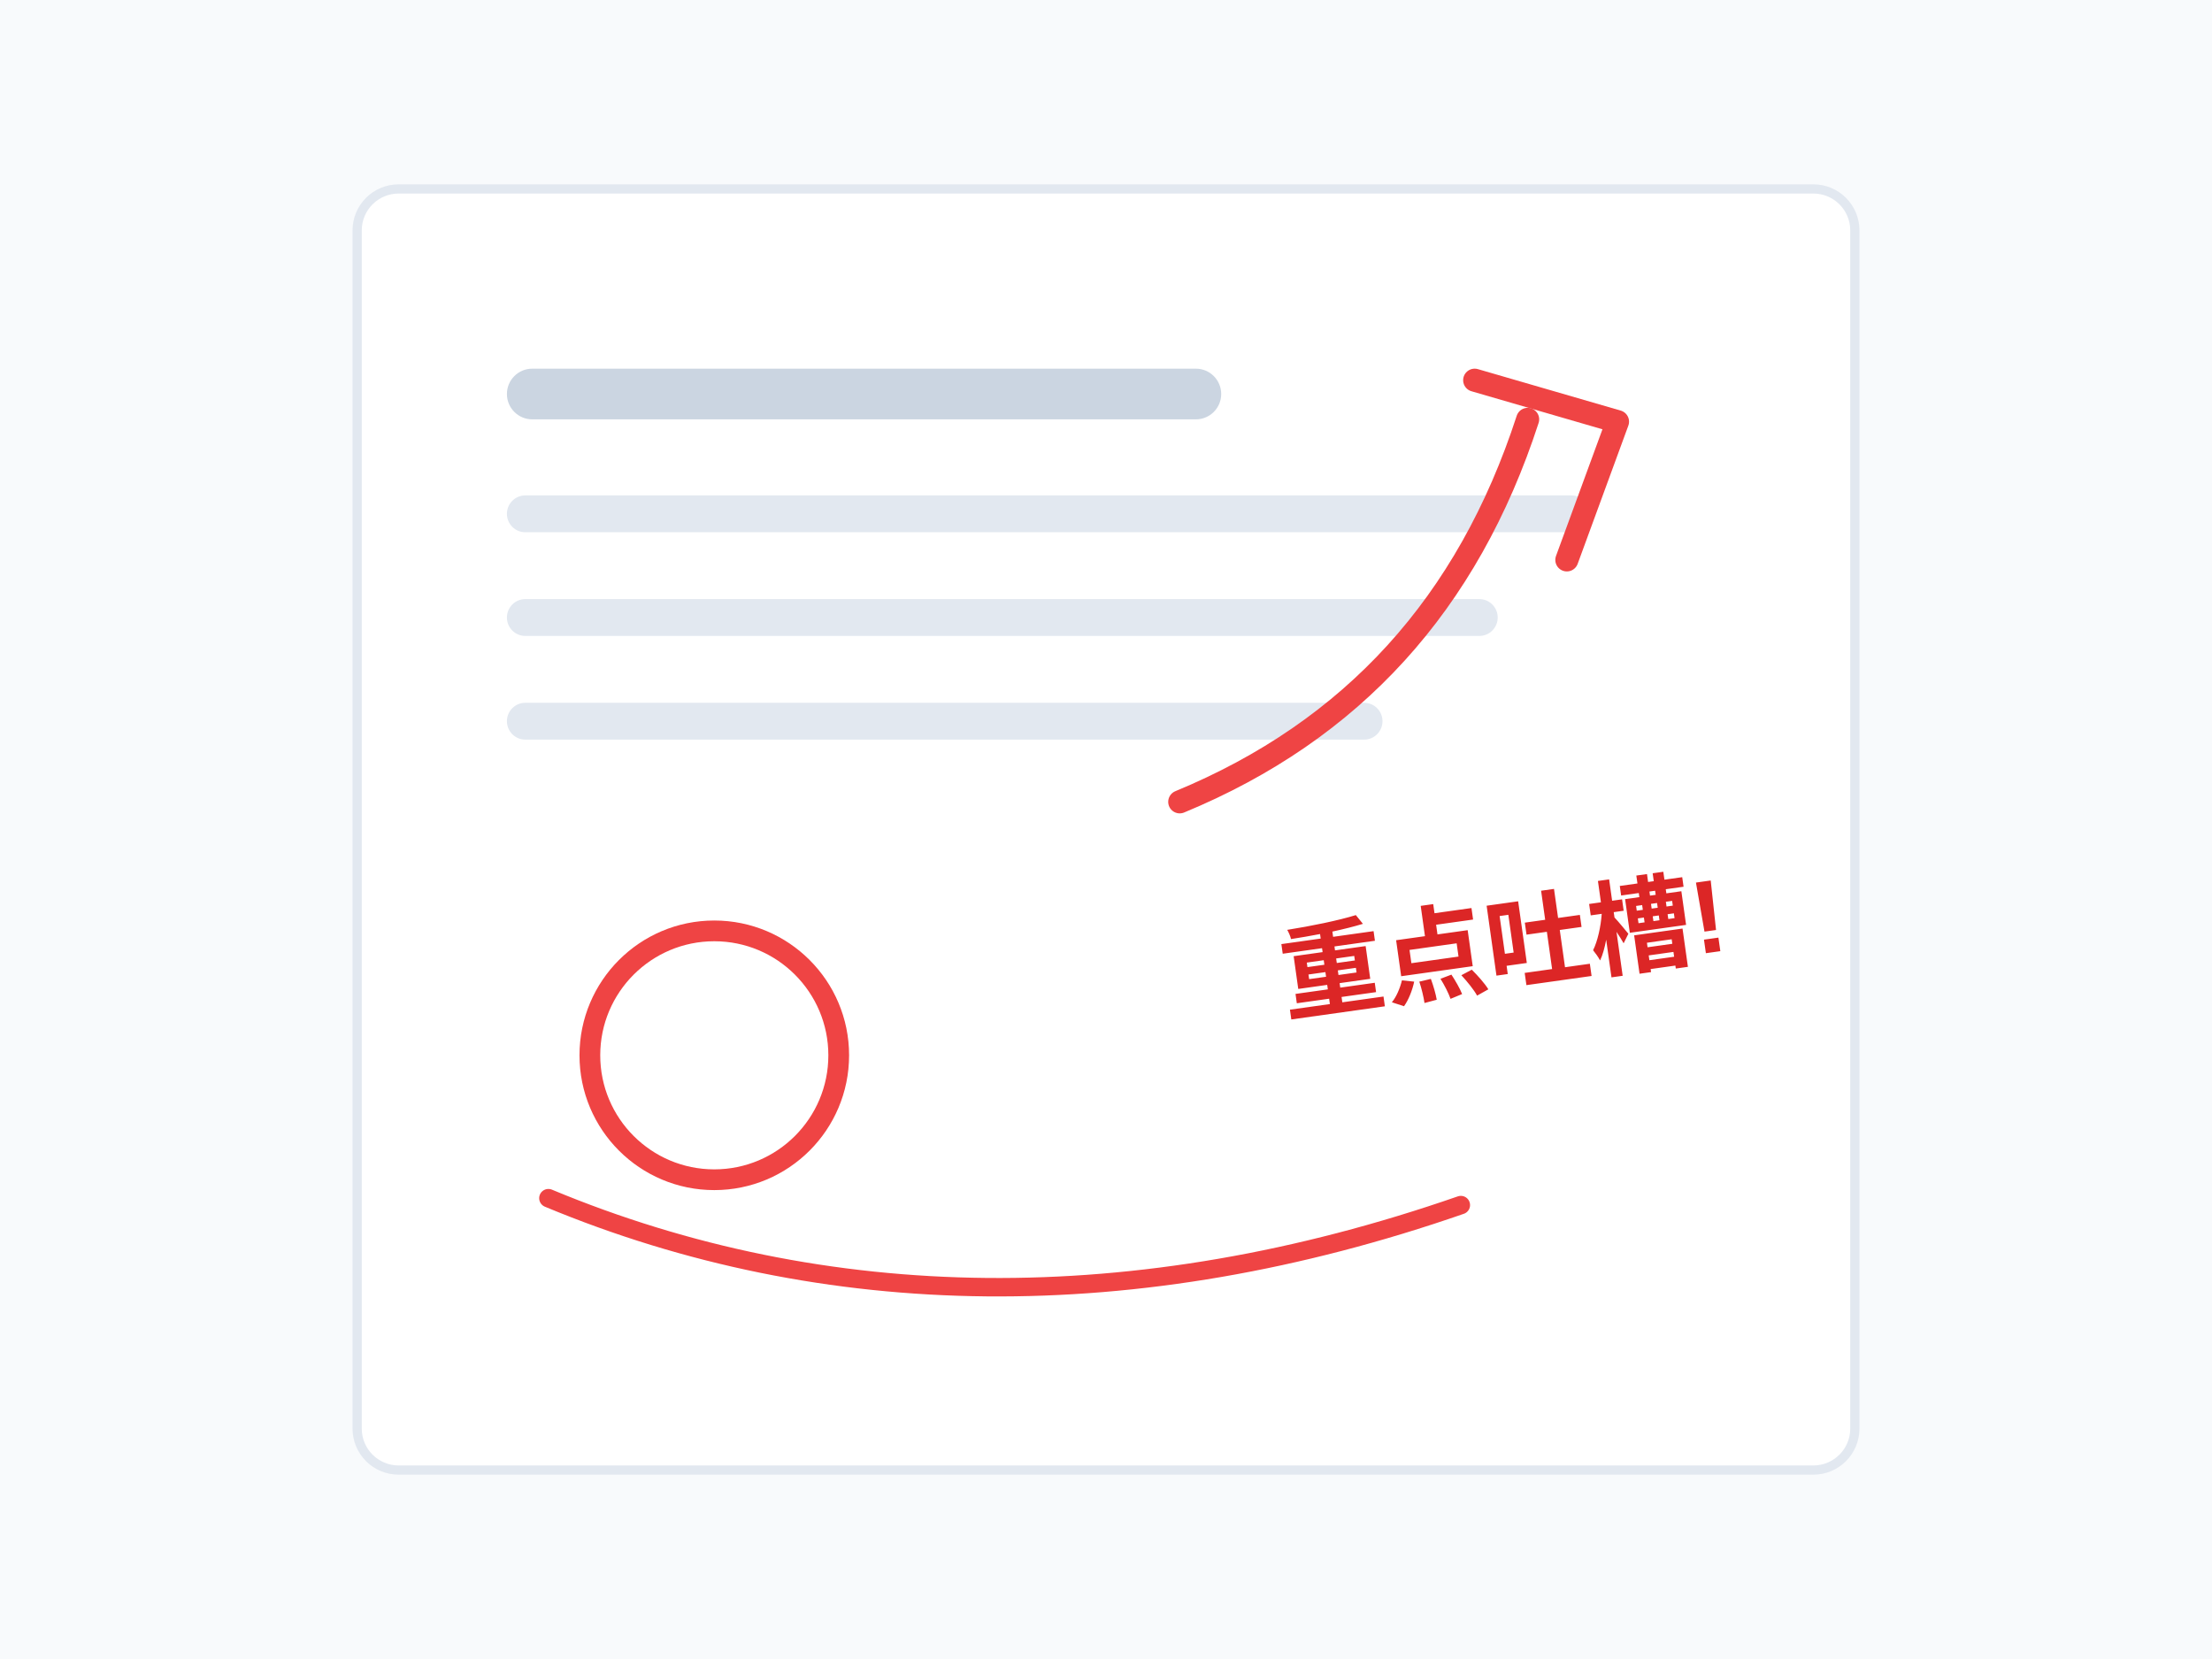
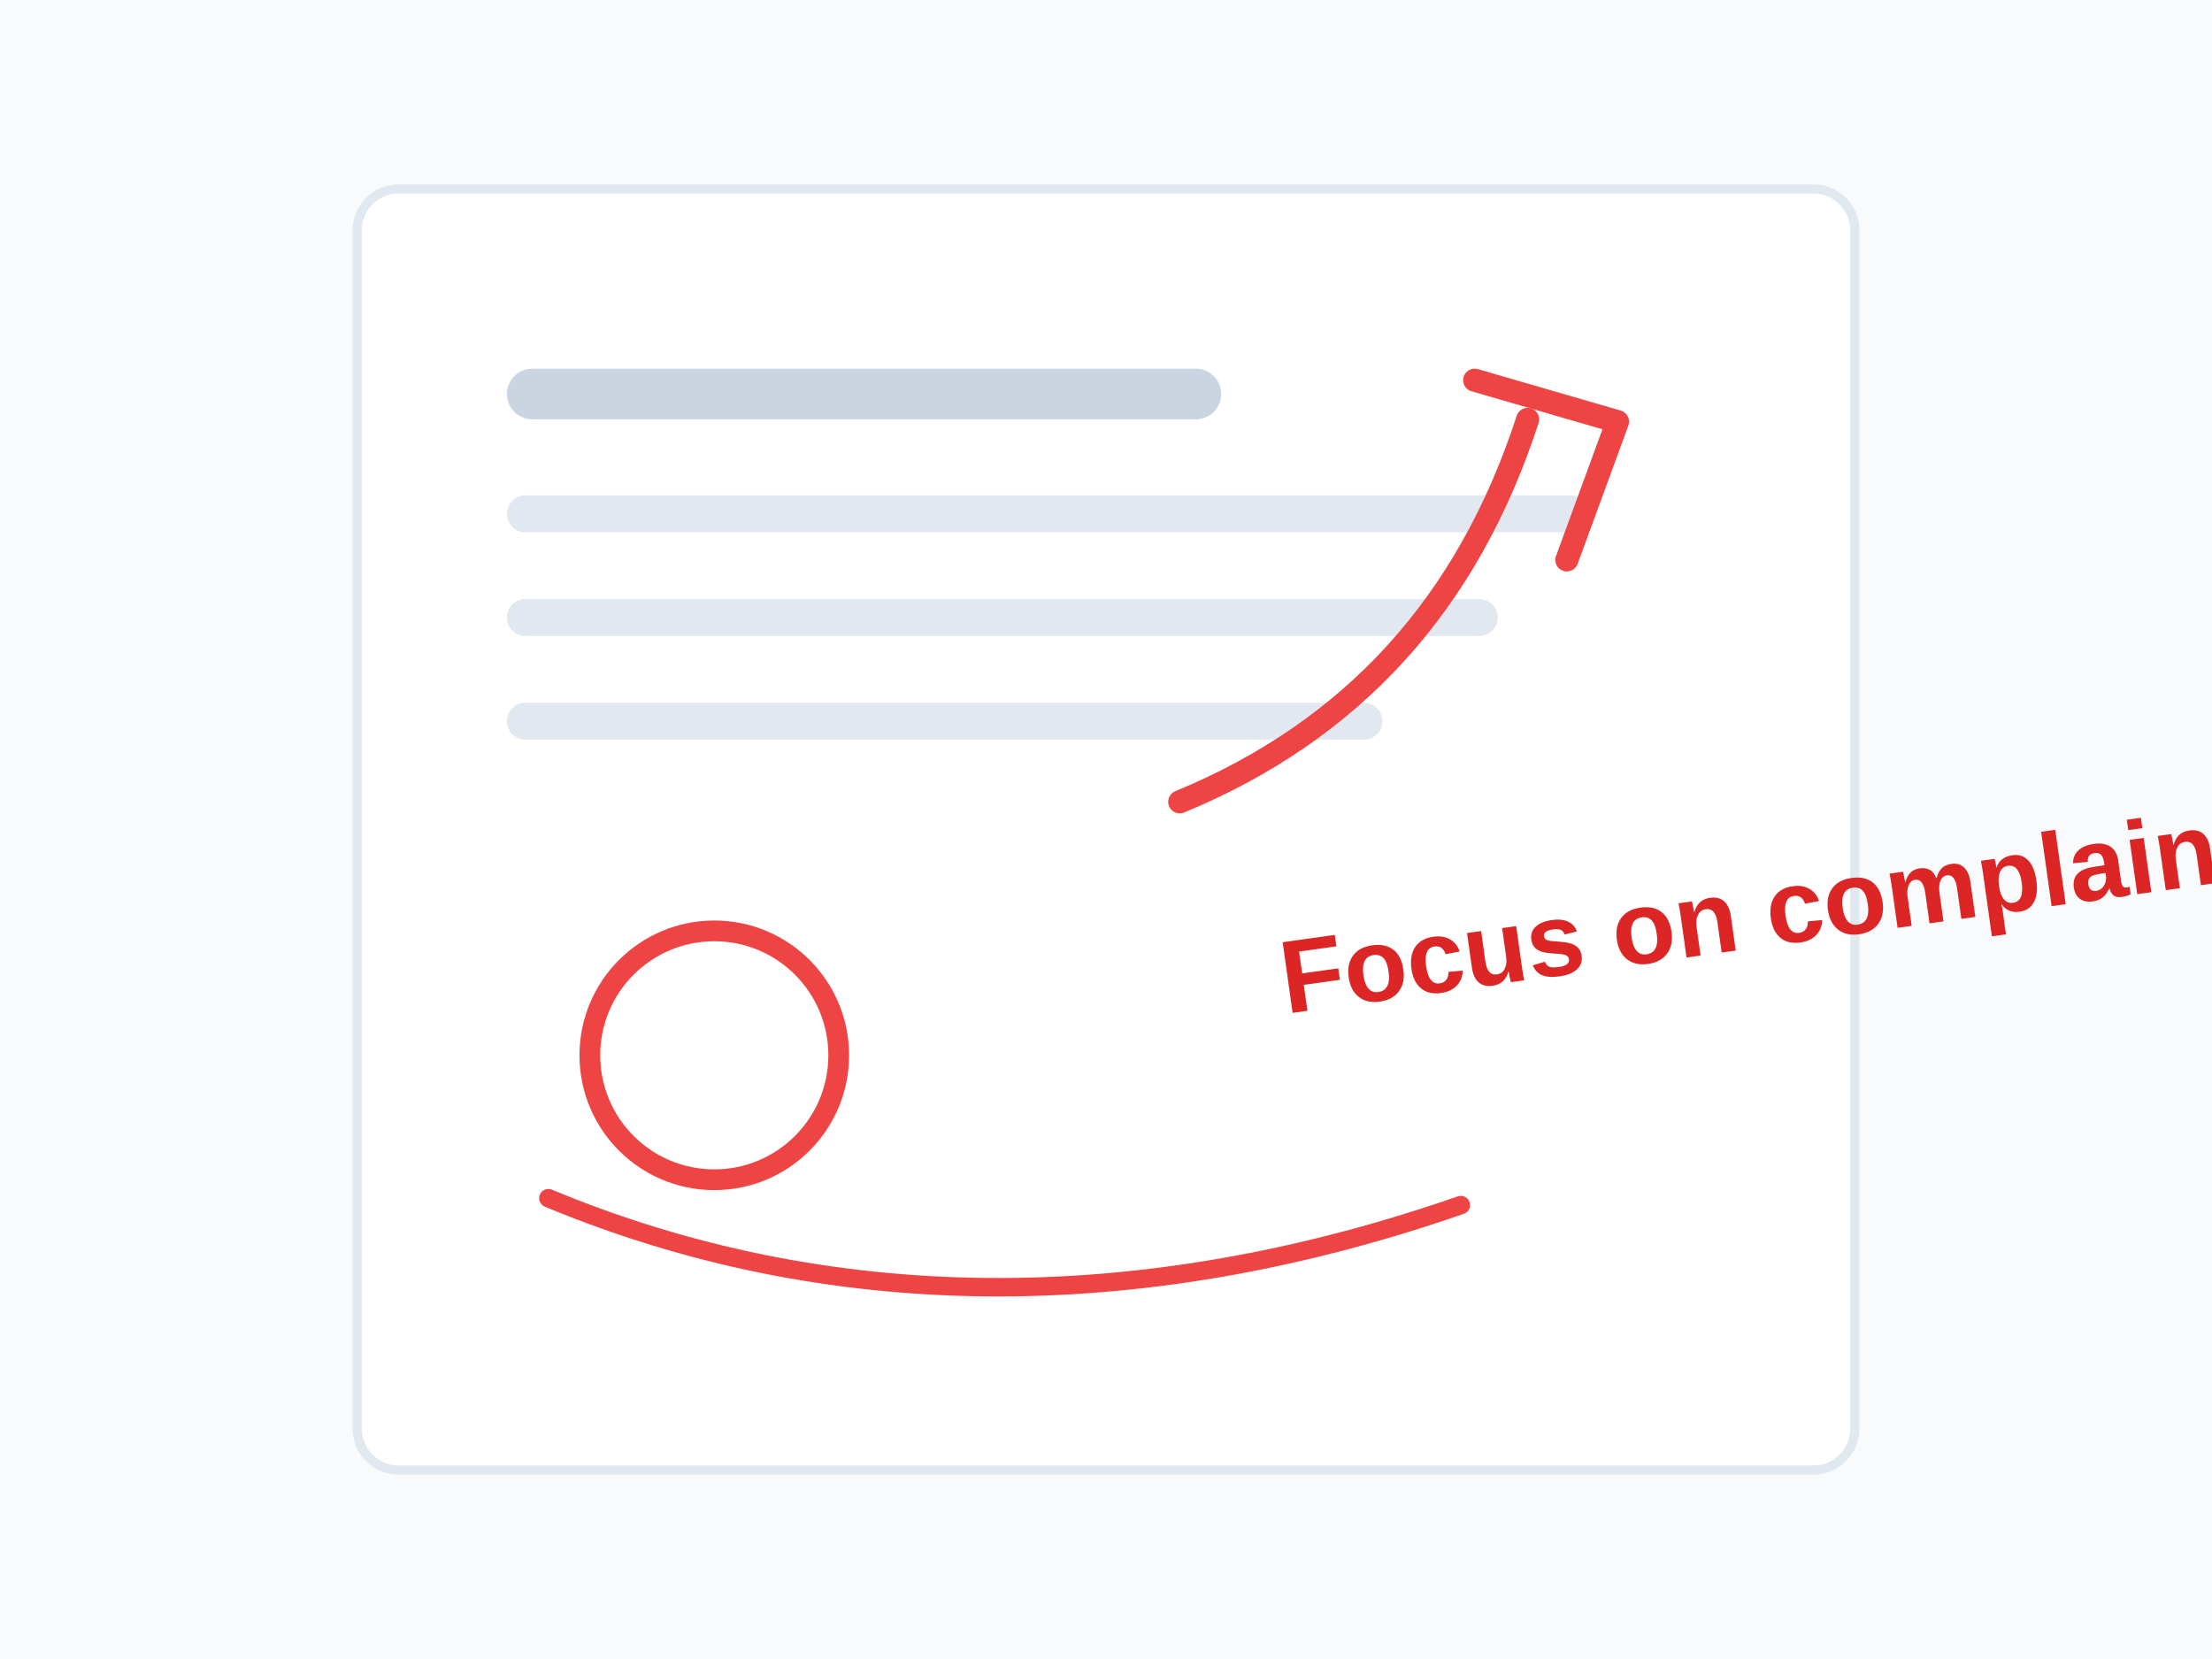
- <svg xmlns="http://www.w3.org/2000/svg" width="960" height="720" viewBox="0 0 960 720" role="img" aria-label="手写批注示例图">
+ <svg xmlns="http://www.w3.org/2000/svg" width="960" height="720" viewBox="0 0 960 720" role="img" aria-label="Example of handwritten annotation">
  <rect width="960" height="720" fill="#f8fafc" />
  <rect x="155" y="82" width="650" height="556" rx="18" fill="#fff" stroke="#e2e8f0" stroke-width="4" />
  <rect x="220" y="160" width="310" height="22" rx="11" fill="#cbd5e1" />
  <rect x="220" y="215" width="470" height="16" rx="8" fill="#e2e8f0" />
  <rect x="220" y="260" width="430" height="16" rx="8" fill="#e2e8f0" />
  <rect x="220" y="305" width="380" height="16" rx="8" fill="#e2e8f0" />
  <path d="M663 182c-26 80-76 135-151 166" fill="none" stroke="#ef4444" stroke-width="10" stroke-linecap="round" />
  <path d="M640 165l62 18-22 60" fill="none" stroke="#ef4444" stroke-width="10" stroke-linecap="round" stroke-linejoin="round" />
-   <text x="558" y="440" fill="#dc2626" font-family="Comic Sans MS, Arial, sans-serif" font-size="45" font-weight="700" transform="rotate(-8 558 440)">重点吐槽!</text>
+   <text x="558" y="440" fill="#dc2626" font-family="Comic Sans MS, Arial, sans-serif" font-size="45" font-weight="700" transform="rotate(-8 558 440)">Focus on complaining!</text>
  <circle cx="310" cy="458" r="54" fill="none" stroke="#ef4444" stroke-width="9" />
  <path d="M238 520c120 50 255 52 396 3" fill="none" stroke="#ef4444" stroke-width="8" stroke-linecap="round" />
</svg>
